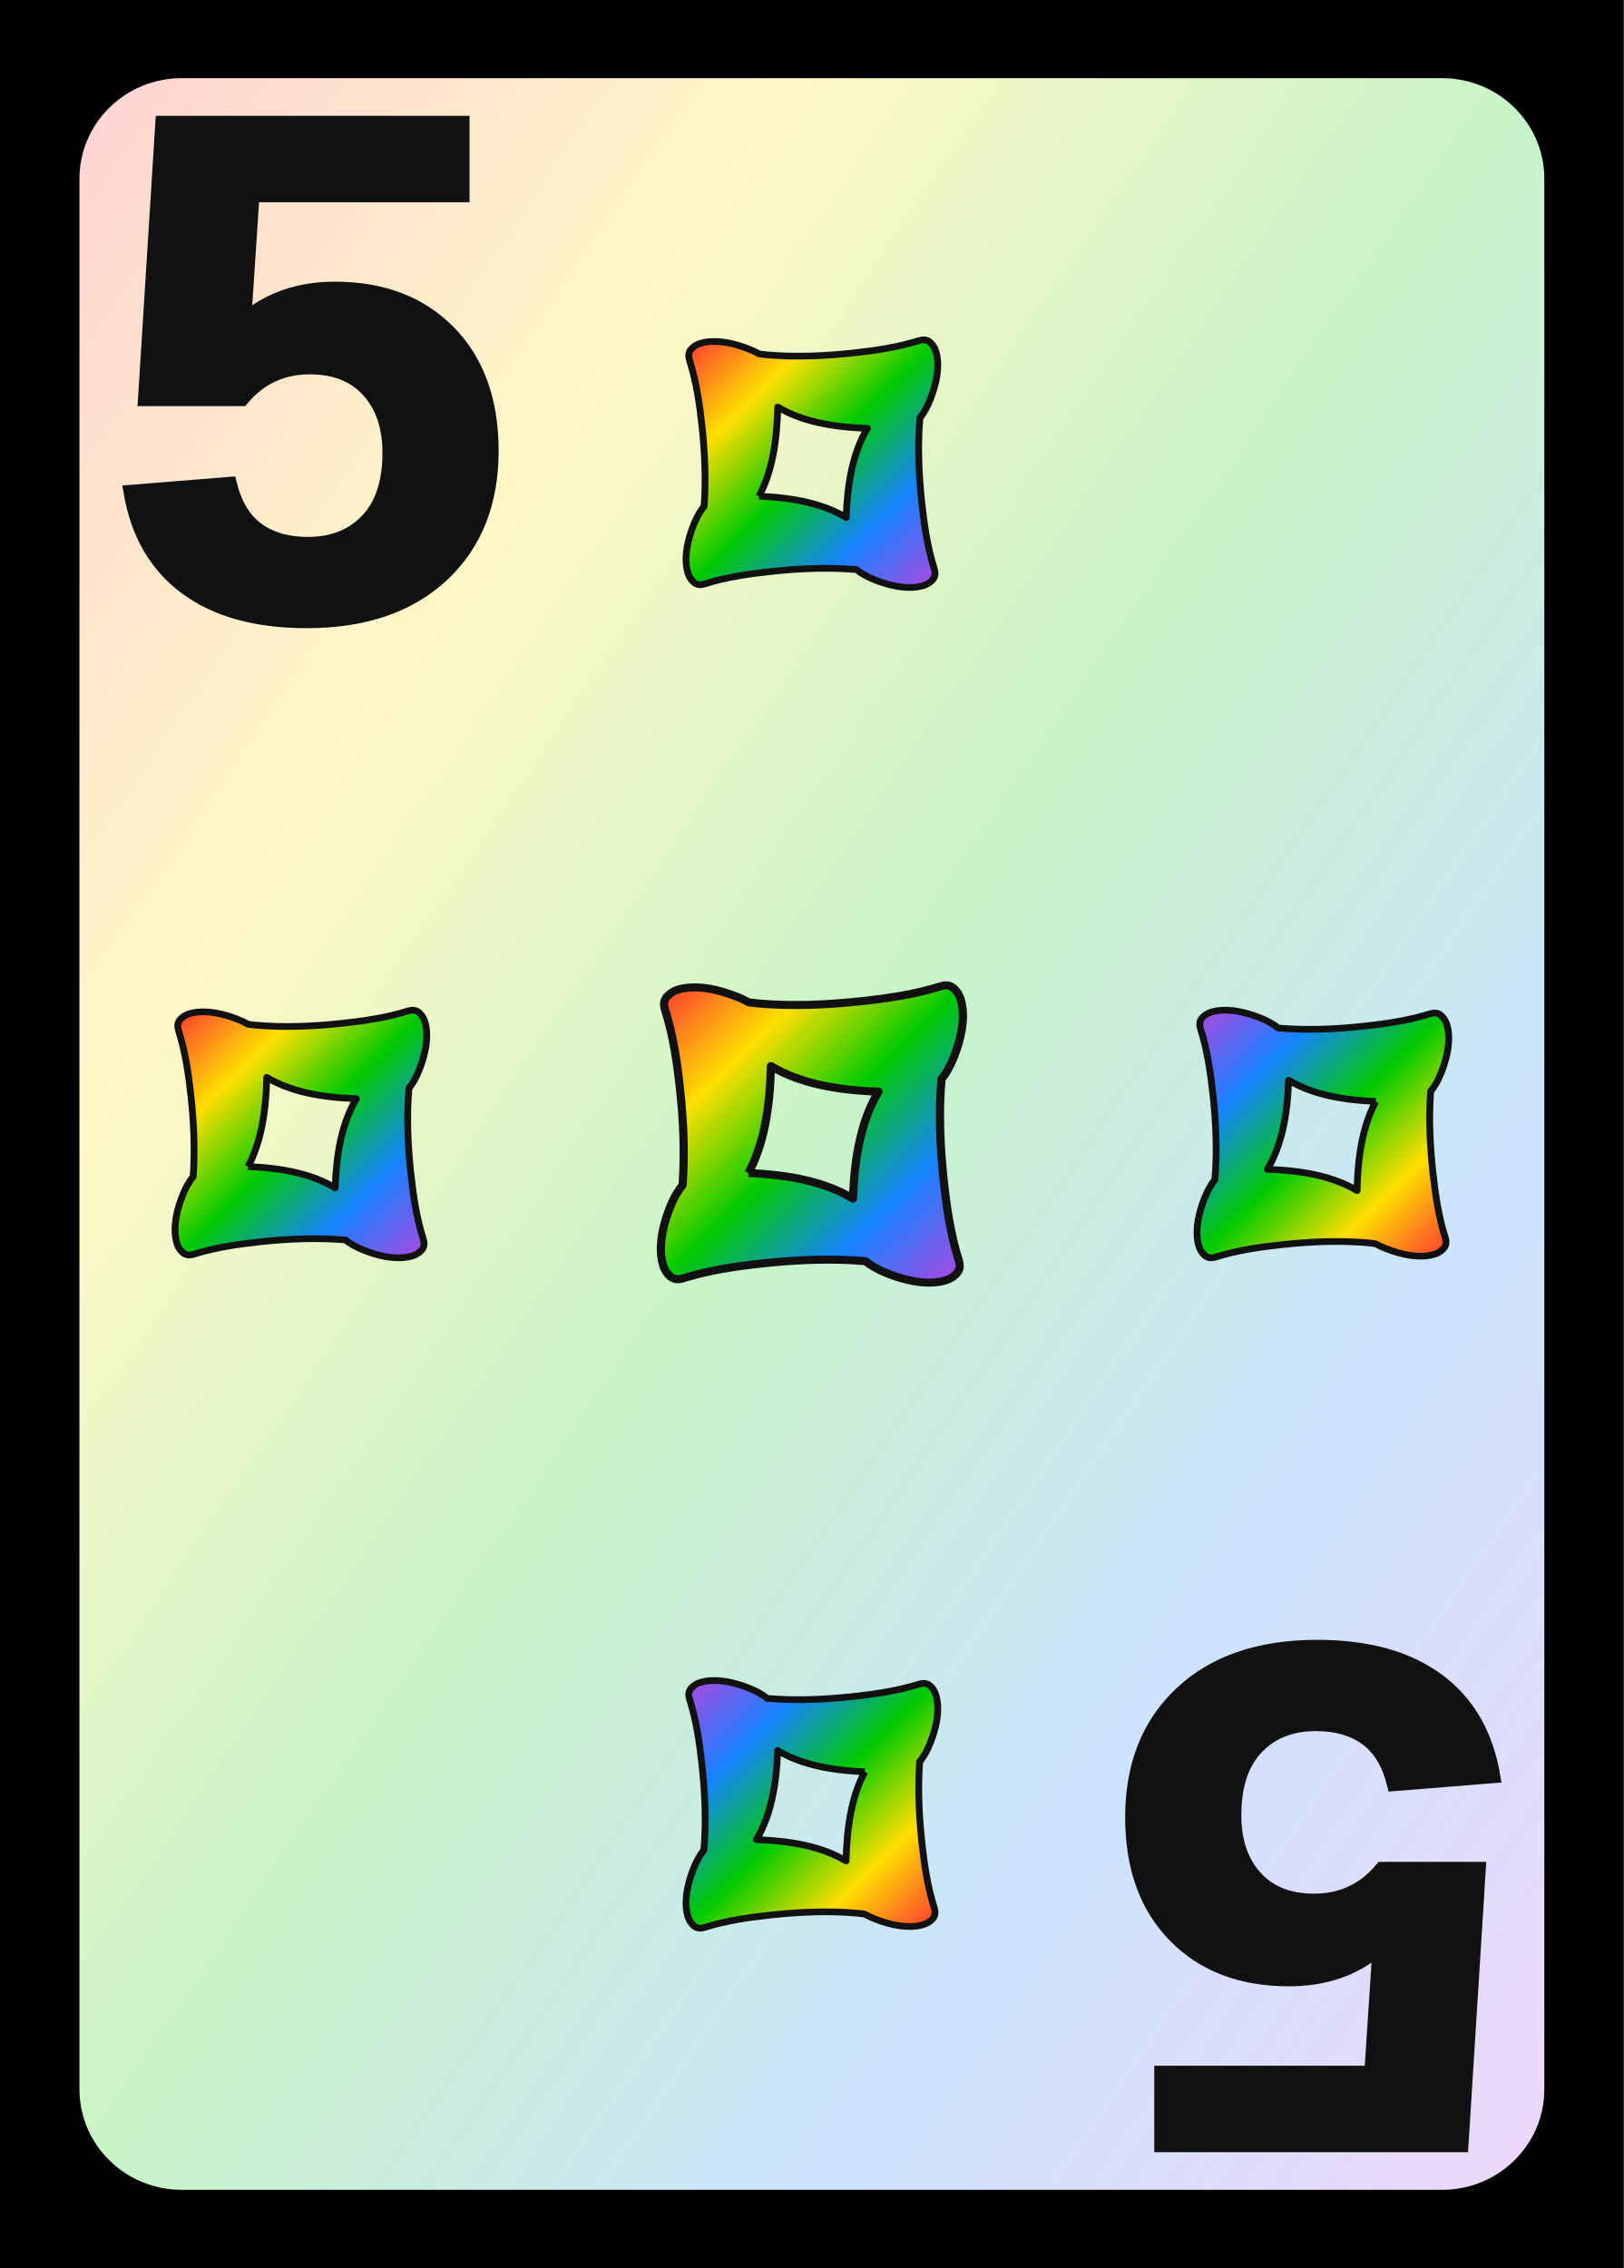
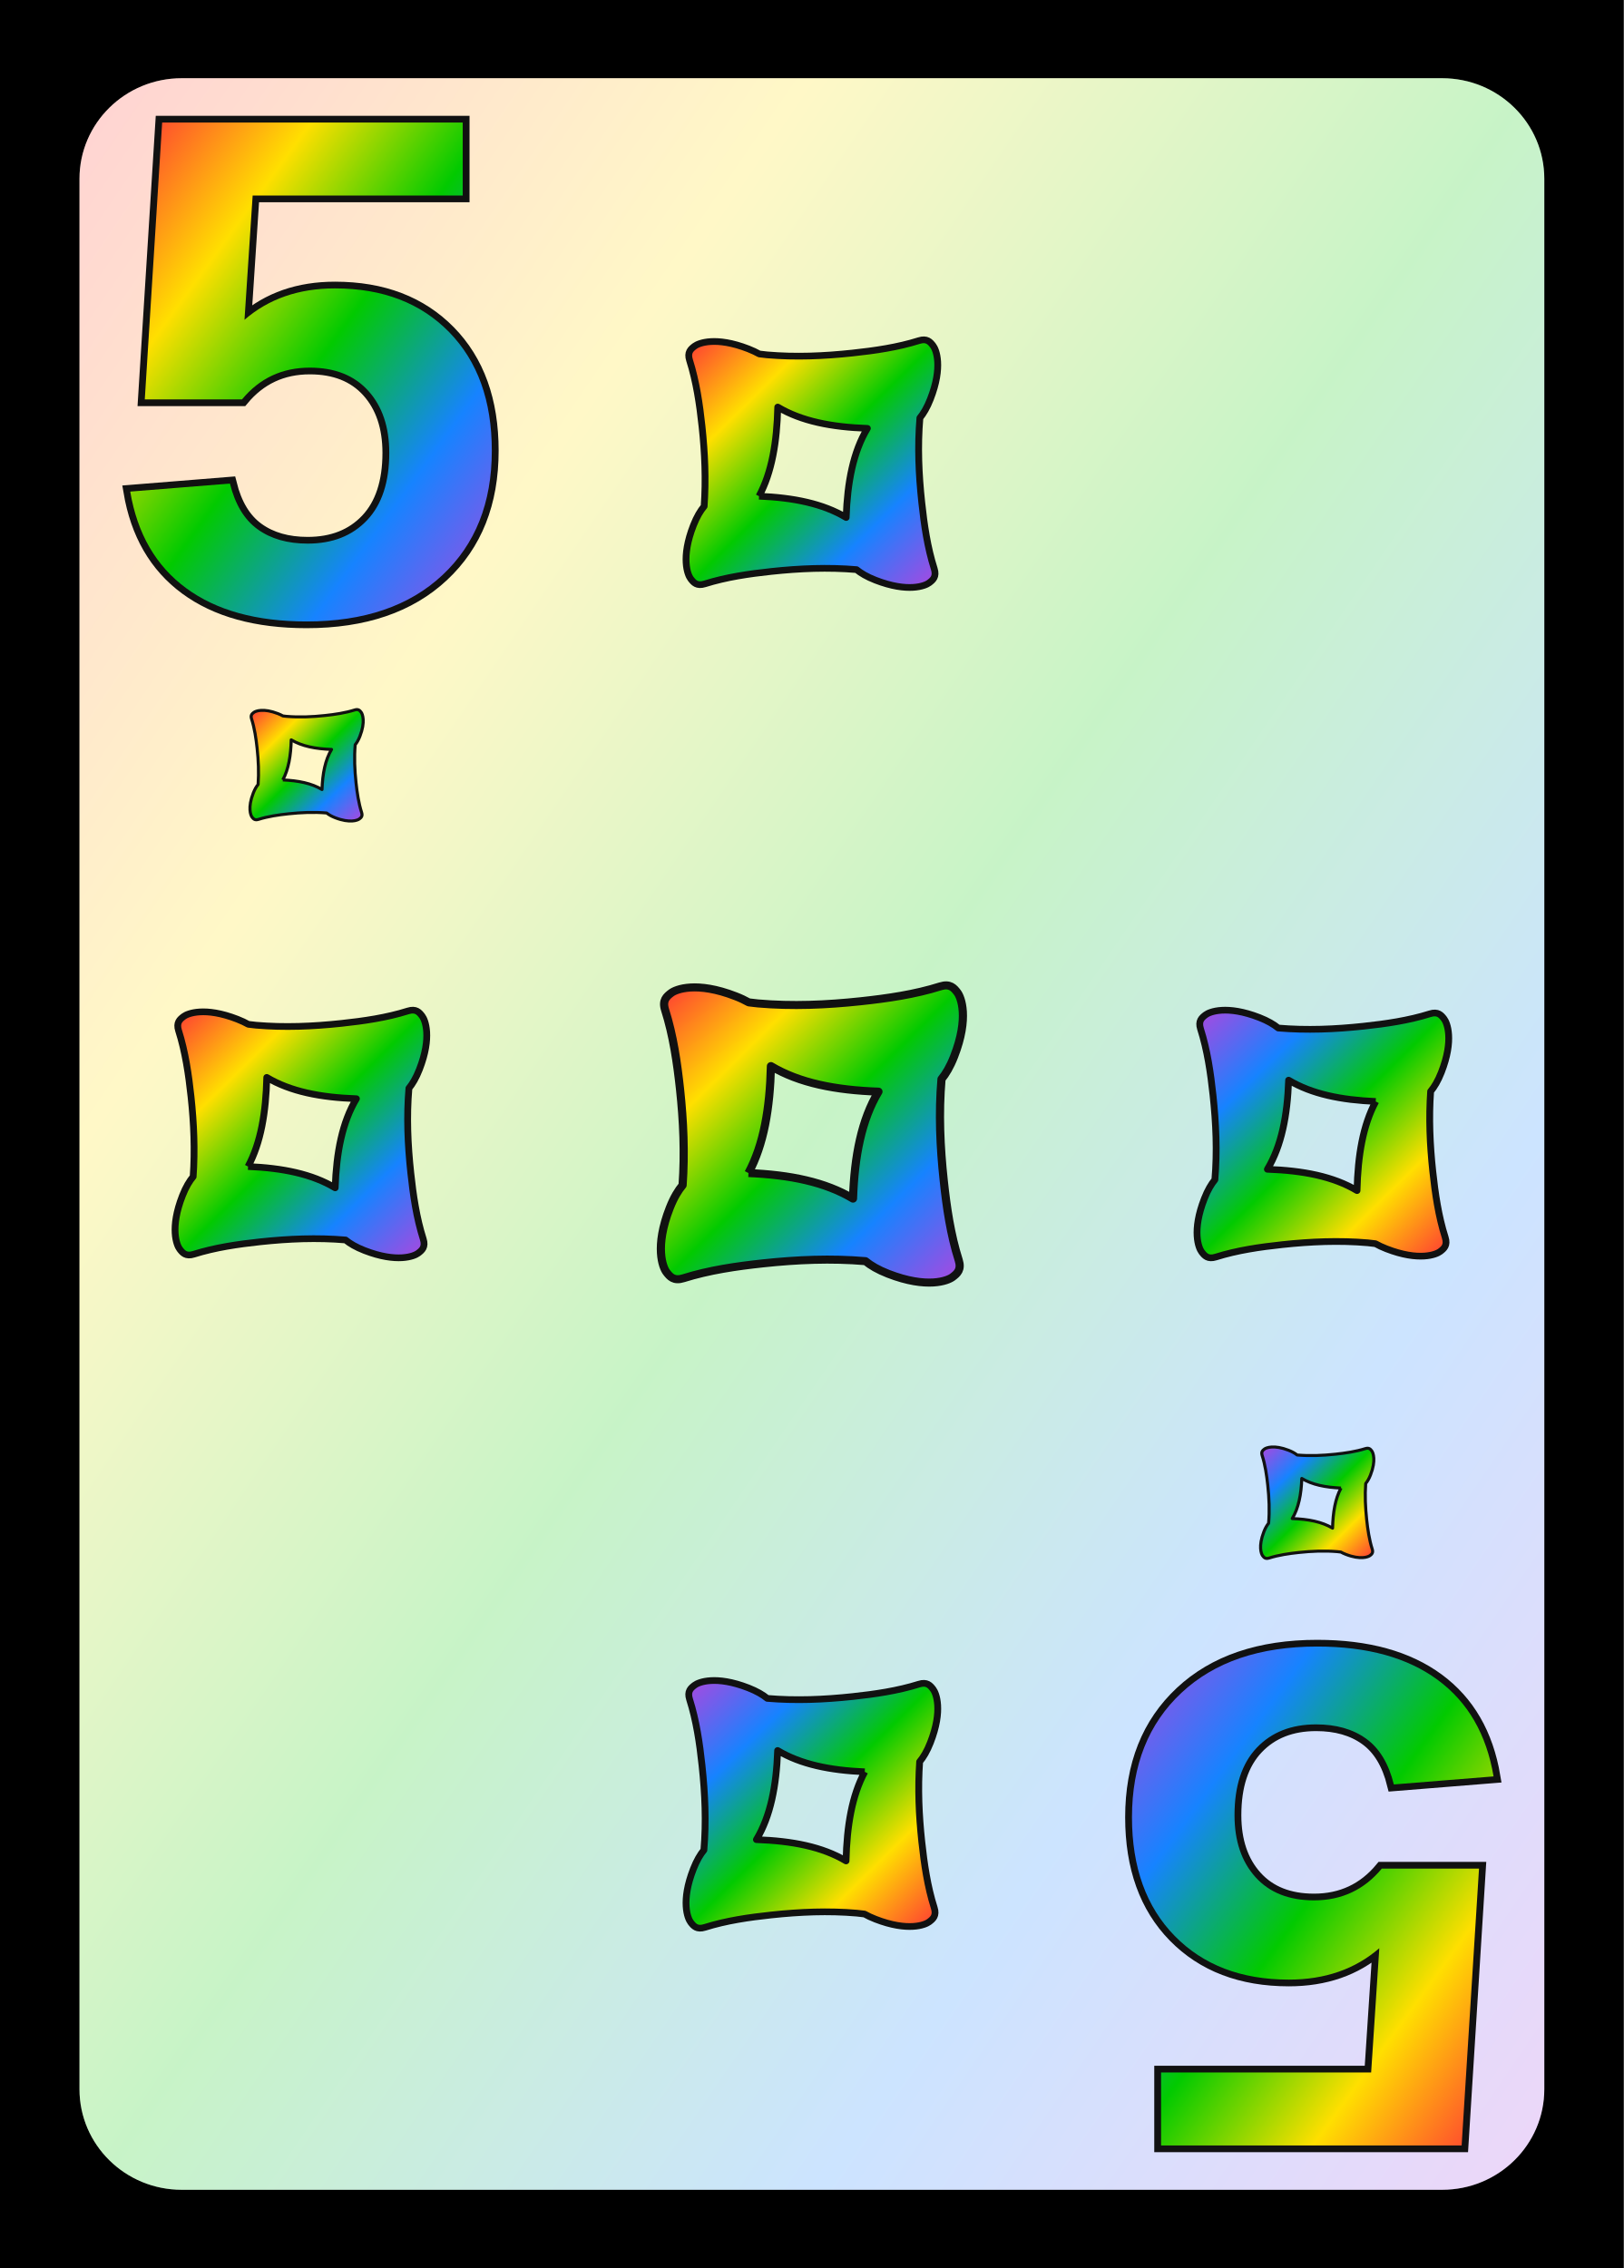
<svg xmlns="http://www.w3.org/2000/svg" width="63mm" height="88mm" viewBox="0 0 286 406" preserveAspectRatio="none" role="img" aria-labelledby="title">
  <defs>
    <linearGradient id="rainbow" x1="0" y1="0" x2="1" y2="1">
      <stop offset="0" stop-color="#ff3535" />
      <stop offset=".25" stop-color="#ffdf00" />
      <stop offset=".5" stop-color="#02ca00" />
      <stop offset=".75" stop-color="#1683ff" />
      <stop offset="1" stop-color="#ae46df" />
    </linearGradient>
  </defs>
  <rect width="286" height="406" fill="#000" />
  <rect x="14" y="14" width="258" height="378" rx="18" fill="white" />
  <rect x="14" y="14" width="258" height="378" rx="18" fill="url(#rainbow)" fill-opacity="0.22" />
-   <text x="19" y="110" font-family="Arial,Helvetica,sans-serif" font-size="128" font-weight="700" fill="#111" stroke="#111" stroke-width="2.4" paint-order="stroke fill">5</text>
+   <text x="19" y="110" font-family="Arial,Helvetica,sans-serif" font-size="128" font-weight="700" fill="url(#rainbow)" stroke="#111" stroke-width="2.4" paint-order="stroke fill">5</text>
+   <g class="corner-suit-icon">
+     <g transform="translate(54 137) rotate(0) scale(0.18)">
+       <path d="M-23.281 14.563C-17.64 3.904 -15.397 -9.591 -15.033 -25.325C-4.63 -18.997 8.713 -16.345 24.43 -15.792C18.217 -5.273 15.623 8.216 15.083 24.097C4.925 17.896 -8.029 15.206 -23.281 14.563M48.383 17.425C47.039 4.788 46.493 -7.81 47.56 -20.479C49.118 -22.406 50.708 -25.083 52.159 -28.855C57.788 -43.425 54.691 -51.019 53.39 -52.761C52.09 -54.51 50.664 -56.189 47.127 -55.057C37.729 -52.042 27.659 -50.567 17.878 -49.505C5.339 -48.144 -7.174 -47.584 -19.763 -48.691C-20.856 -48.786 -22.012 -48.932 -23.168 -49.092C-24.538 -49.874 -26.121 -50.644 -27.986 -51.381C-42.378 -57.073 -49.879 -53.938 -51.6 -52.621C-53.328 -51.305 -54.986 -49.861 -53.868 -46.287C-50.891 -36.773 -49.433 -26.572 -48.384 -16.682C-47.121 -4.758 -46.612 7.141 -47.448 19.085C-49.044 21.018 -50.671 23.727 -52.16 27.588C-57.788 42.158 -54.691 49.758 -53.385 51.501C-52.084 53.249 -50.664 54.928 -47.128 53.79C-37.73 50.782 -27.66 49.3 -17.885 48.238C-5.371 46.883 7.111 46.33 19.656 47.424C21.566 49.014 24.223 50.636 27.98 52.124C42.372 57.816 49.879 54.681 51.594 53.364C53.327 52.047 54.98 50.604 53.868 47.03C50.884 37.516 49.426 27.314 48.383 17.425Z" fill="url(#rainbow)" stroke="#111" stroke-width="3" stroke-linejoin="round" />
+     </g>
+   </g>
  <g transform="translate(286 406) rotate(180)">
-     <text x="19" y="110" font-family="Arial,Helvetica,sans-serif" font-size="128" font-weight="700" fill="#111" stroke="#111" stroke-width="2.4" paint-order="stroke fill">5</text>
+     <text x="19" y="110" font-family="Arial,Helvetica,sans-serif" font-size="128" font-weight="700" fill="url(#rainbow)" stroke="#111" stroke-width="2.4" paint-order="stroke fill">5</text>
+     <g class="corner-suit-icon">
+       <g transform="translate(54 137) rotate(0) scale(0.18)">
+         <path d="M-23.281 14.563C-17.64 3.904 -15.397 -9.591 -15.033 -25.325C-4.63 -18.997 8.713 -16.345 24.43 -15.792C18.217 -5.273 15.623 8.216 15.083 24.097C4.925 17.896 -8.029 15.206 -23.281 14.563M48.383 17.425C47.039 4.788 46.493 -7.81 47.56 -20.479C49.118 -22.406 50.708 -25.083 52.159 -28.855C57.788 -43.425 54.691 -51.019 53.39 -52.761C52.09 -54.51 50.664 -56.189 47.127 -55.057C37.729 -52.042 27.659 -50.567 17.878 -49.505C5.339 -48.144 -7.174 -47.584 -19.763 -48.691C-20.856 -48.786 -22.012 -48.932 -23.168 -49.092C-24.538 -49.874 -26.121 -50.644 -27.986 -51.381C-42.378 -57.073 -49.879 -53.938 -51.6 -52.621C-53.328 -51.305 -54.986 -49.861 -53.868 -46.287C-50.891 -36.773 -49.433 -26.572 -48.384 -16.682C-47.121 -4.758 -46.612 7.141 -47.448 19.085C-49.044 21.018 -50.671 23.727 -52.16 27.588C-57.788 42.158 -54.691 49.758 -53.385 51.501C-52.084 53.249 -50.664 54.928 -47.128 53.79C-37.73 50.782 -27.66 49.3 -17.885 48.238C-5.371 46.883 7.111 46.33 19.656 47.424C21.566 49.014 24.223 50.636 27.98 52.124C42.372 57.816 49.879 54.681 51.594 53.364C53.327 52.047 54.98 50.604 53.868 47.03C50.884 37.516 49.426 27.314 48.383 17.425Z" fill="url(#rainbow)" stroke="#111" stroke-width="3" stroke-linejoin="round" />
+       </g>
+     </g>
  </g>
  <g transform="translate(143 83) rotate(0) scale(0.4)">
    <path d="M-23.281 14.563C-17.64 3.904 -15.397 -9.591 -15.033 -25.325C-4.63 -18.997 8.713 -16.345 24.43 -15.792C18.217 -5.273 15.623 8.216 15.083 24.097C4.925 17.896 -8.029 15.206 -23.281 14.563M48.383 17.425C47.039 4.788 46.493 -7.81 47.56 -20.479C49.118 -22.406 50.708 -25.083 52.159 -28.855C57.788 -43.425 54.691 -51.019 53.39 -52.761C52.09 -54.51 50.664 -56.189 47.127 -55.057C37.729 -52.042 27.659 -50.567 17.878 -49.505C5.339 -48.144 -7.174 -47.584 -19.763 -48.691C-20.856 -48.786 -22.012 -48.932 -23.168 -49.092C-24.538 -49.874 -26.121 -50.644 -27.986 -51.381C-42.378 -57.073 -49.879 -53.938 -51.6 -52.621C-53.328 -51.305 -54.986 -49.861 -53.868 -46.287C-50.891 -36.773 -49.433 -26.572 -48.384 -16.682C-47.121 -4.758 -46.612 7.141 -47.448 19.085C-49.044 21.018 -50.671 23.727 -52.16 27.588C-57.788 42.158 -54.691 49.758 -53.385 51.501C-52.084 53.249 -50.664 54.928 -47.128 53.79C-37.73 50.782 -27.66 49.3 -17.885 48.238C-5.371 46.883 7.111 46.33 19.656 47.424C21.566 49.014 24.223 50.636 27.98 52.124C42.372 57.816 49.879 54.681 51.594 53.364C53.327 52.047 54.98 50.604 53.868 47.03C50.884 37.516 49.426 27.314 48.383 17.425Z" fill="url(#rainbow)" stroke="#111" stroke-width="3" stroke-linejoin="round" />
  </g>
  <g transform="translate(143 323) rotate(180) scale(0.4)">
    <path d="M-23.281 14.563C-17.64 3.904 -15.397 -9.591 -15.033 -25.325C-4.63 -18.997 8.713 -16.345 24.43 -15.792C18.217 -5.273 15.623 8.216 15.083 24.097C4.925 17.896 -8.029 15.206 -23.281 14.563M48.383 17.425C47.039 4.788 46.493 -7.81 47.56 -20.479C49.118 -22.406 50.708 -25.083 52.159 -28.855C57.788 -43.425 54.691 -51.019 53.39 -52.761C52.09 -54.51 50.664 -56.189 47.127 -55.057C37.729 -52.042 27.659 -50.567 17.878 -49.505C5.339 -48.144 -7.174 -47.584 -19.763 -48.691C-20.856 -48.786 -22.012 -48.932 -23.168 -49.092C-24.538 -49.874 -26.121 -50.644 -27.986 -51.381C-42.378 -57.073 -49.879 -53.938 -51.6 -52.621C-53.328 -51.305 -54.986 -49.861 -53.868 -46.287C-50.891 -36.773 -49.433 -26.572 -48.384 -16.682C-47.121 -4.758 -46.612 7.141 -47.448 19.085C-49.044 21.018 -50.671 23.727 -52.16 27.588C-57.788 42.158 -54.691 49.758 -53.385 51.501C-52.084 53.249 -50.664 54.928 -47.128 53.79C-37.73 50.782 -27.66 49.3 -17.885 48.238C-5.371 46.883 7.111 46.33 19.656 47.424C21.566 49.014 24.223 50.636 27.98 52.124C42.372 57.816 49.879 54.681 51.594 53.364C53.327 52.047 54.98 50.604 53.868 47.03C50.884 37.516 49.426 27.314 48.383 17.425Z" fill="url(#rainbow)" stroke="#111" stroke-width="3" stroke-linejoin="round" />
  </g>
  <g transform="translate(53 203) rotate(0) scale(0.4)">
    <path d="M-23.281 14.563C-17.64 3.904 -15.397 -9.591 -15.033 -25.325C-4.63 -18.997 8.713 -16.345 24.43 -15.792C18.217 -5.273 15.623 8.216 15.083 24.097C4.925 17.896 -8.029 15.206 -23.281 14.563M48.383 17.425C47.039 4.788 46.493 -7.81 47.56 -20.479C49.118 -22.406 50.708 -25.083 52.159 -28.855C57.788 -43.425 54.691 -51.019 53.39 -52.761C52.09 -54.51 50.664 -56.189 47.127 -55.057C37.729 -52.042 27.659 -50.567 17.878 -49.505C5.339 -48.144 -7.174 -47.584 -19.763 -48.691C-20.856 -48.786 -22.012 -48.932 -23.168 -49.092C-24.538 -49.874 -26.121 -50.644 -27.986 -51.381C-42.378 -57.073 -49.879 -53.938 -51.6 -52.621C-53.328 -51.305 -54.986 -49.861 -53.868 -46.287C-50.891 -36.773 -49.433 -26.572 -48.384 -16.682C-47.121 -4.758 -46.612 7.141 -47.448 19.085C-49.044 21.018 -50.671 23.727 -52.16 27.588C-57.788 42.158 -54.691 49.758 -53.385 51.501C-52.084 53.249 -50.664 54.928 -47.128 53.79C-37.73 50.782 -27.66 49.3 -17.885 48.238C-5.371 46.883 7.111 46.33 19.656 47.424C21.566 49.014 24.223 50.636 27.98 52.124C42.372 57.816 49.879 54.681 51.594 53.364C53.327 52.047 54.98 50.604 53.868 47.03C50.884 37.516 49.426 27.314 48.383 17.425Z" fill="url(#rainbow)" stroke="#111" stroke-width="3" stroke-linejoin="round" />
  </g>
  <g transform="translate(233 203) rotate(180) scale(0.4)">
    <path d="M-23.281 14.563C-17.64 3.904 -15.397 -9.591 -15.033 -25.325C-4.63 -18.997 8.713 -16.345 24.43 -15.792C18.217 -5.273 15.623 8.216 15.083 24.097C4.925 17.896 -8.029 15.206 -23.281 14.563M48.383 17.425C47.039 4.788 46.493 -7.81 47.56 -20.479C49.118 -22.406 50.708 -25.083 52.159 -28.855C57.788 -43.425 54.691 -51.019 53.39 -52.761C52.09 -54.51 50.664 -56.189 47.127 -55.057C37.729 -52.042 27.659 -50.567 17.878 -49.505C5.339 -48.144 -7.174 -47.584 -19.763 -48.691C-20.856 -48.786 -22.012 -48.932 -23.168 -49.092C-24.538 -49.874 -26.121 -50.644 -27.986 -51.381C-42.378 -57.073 -49.879 -53.938 -51.6 -52.621C-53.328 -51.305 -54.986 -49.861 -53.868 -46.287C-50.891 -36.773 -49.433 -26.572 -48.384 -16.682C-47.121 -4.758 -46.612 7.141 -47.448 19.085C-49.044 21.018 -50.671 23.727 -52.16 27.588C-57.788 42.158 -54.691 49.758 -53.385 51.501C-52.084 53.249 -50.664 54.928 -47.128 53.79C-37.73 50.782 -27.66 49.3 -17.885 48.238C-5.371 46.883 7.111 46.33 19.656 47.424C21.566 49.014 24.223 50.636 27.98 52.124C42.372 57.816 49.879 54.681 51.594 53.364C53.327 52.047 54.98 50.604 53.868 47.03C50.884 37.516 49.426 27.314 48.383 17.425Z" fill="url(#rainbow)" stroke="#111" stroke-width="3" stroke-linejoin="round" />
  </g>
  <g transform="translate(143 203) rotate(0) scale(0.48)">
    <path d="M-23.281 14.563C-17.64 3.904 -15.397 -9.591 -15.033 -25.325C-4.63 -18.997 8.713 -16.345 24.43 -15.792C18.217 -5.273 15.623 8.216 15.083 24.097C4.925 17.896 -8.029 15.206 -23.281 14.563M48.383 17.425C47.039 4.788 46.493 -7.81 47.56 -20.479C49.118 -22.406 50.708 -25.083 52.159 -28.855C57.788 -43.425 54.691 -51.019 53.39 -52.761C52.09 -54.51 50.664 -56.189 47.127 -55.057C37.729 -52.042 27.659 -50.567 17.878 -49.505C5.339 -48.144 -7.174 -47.584 -19.763 -48.691C-20.856 -48.786 -22.012 -48.932 -23.168 -49.092C-24.538 -49.874 -26.121 -50.644 -27.986 -51.381C-42.378 -57.073 -49.879 -53.938 -51.6 -52.621C-53.328 -51.305 -54.986 -49.861 -53.868 -46.287C-50.891 -36.773 -49.433 -26.572 -48.384 -16.682C-47.121 -4.758 -46.612 7.141 -47.448 19.085C-49.044 21.018 -50.671 23.727 -52.16 27.588C-57.788 42.158 -54.691 49.758 -53.385 51.501C-52.084 53.249 -50.664 54.928 -47.128 53.79C-37.73 50.782 -27.66 49.3 -17.885 48.238C-5.371 46.883 7.111 46.33 19.656 47.424C21.566 49.014 24.223 50.636 27.98 52.124C42.372 57.816 49.879 54.681 51.594 53.364C53.327 52.047 54.98 50.604 53.868 47.03C50.884 37.516 49.426 27.314 48.383 17.425Z" fill="url(#rainbow)" stroke="#111" stroke-width="3" stroke-linejoin="round" />
  </g>
</svg>
